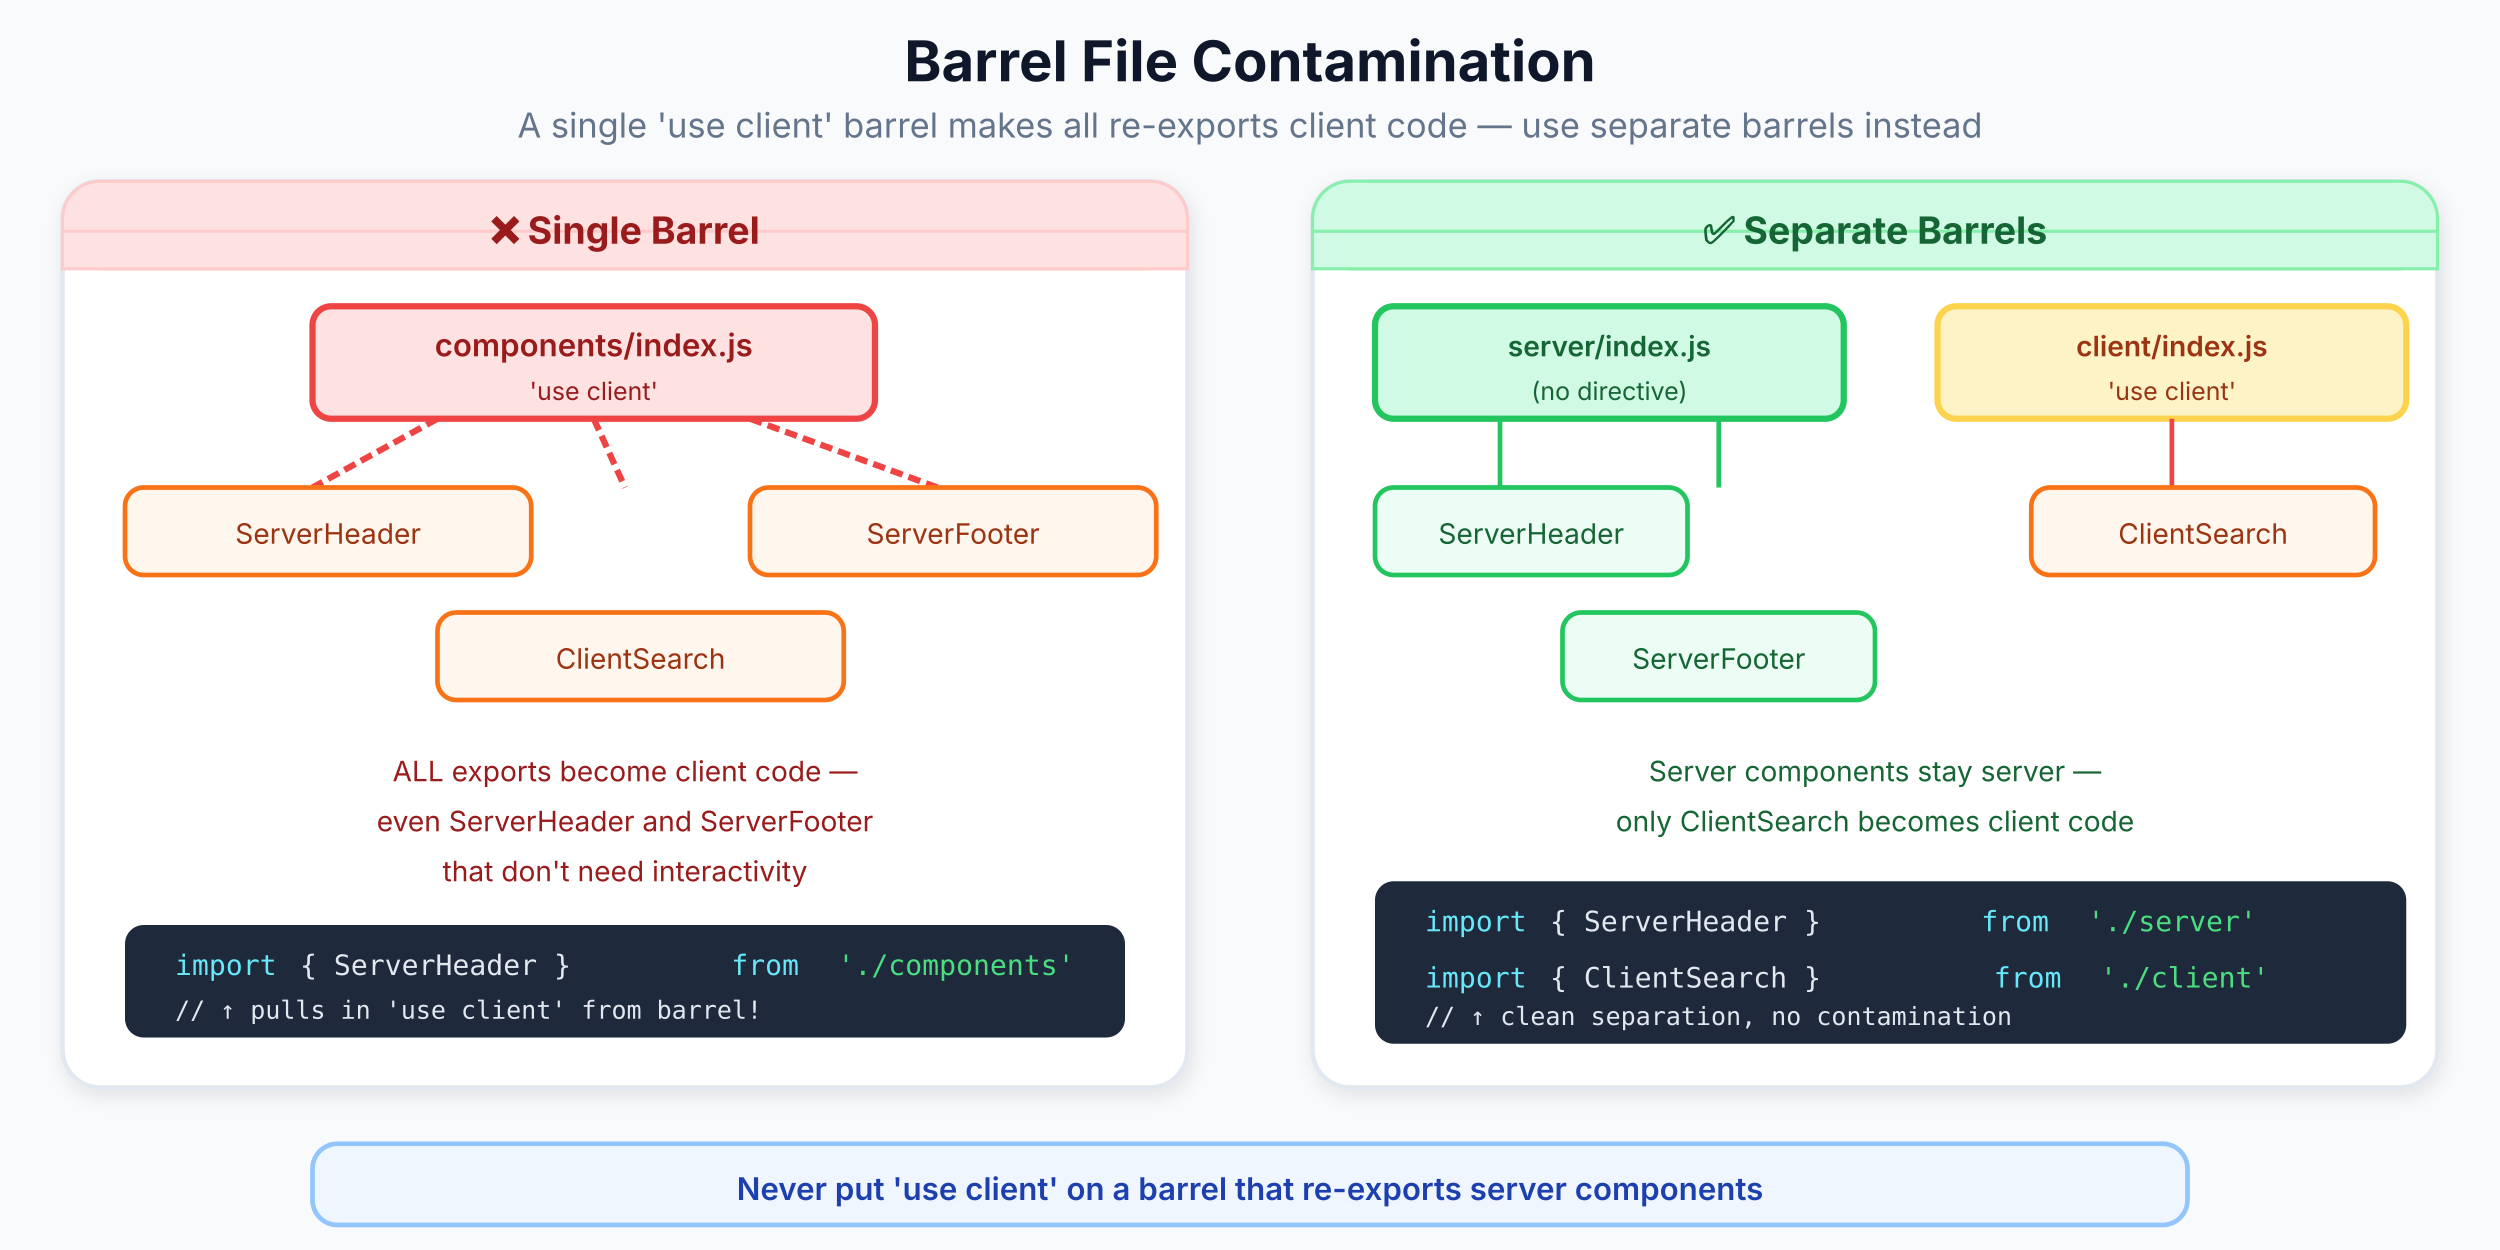
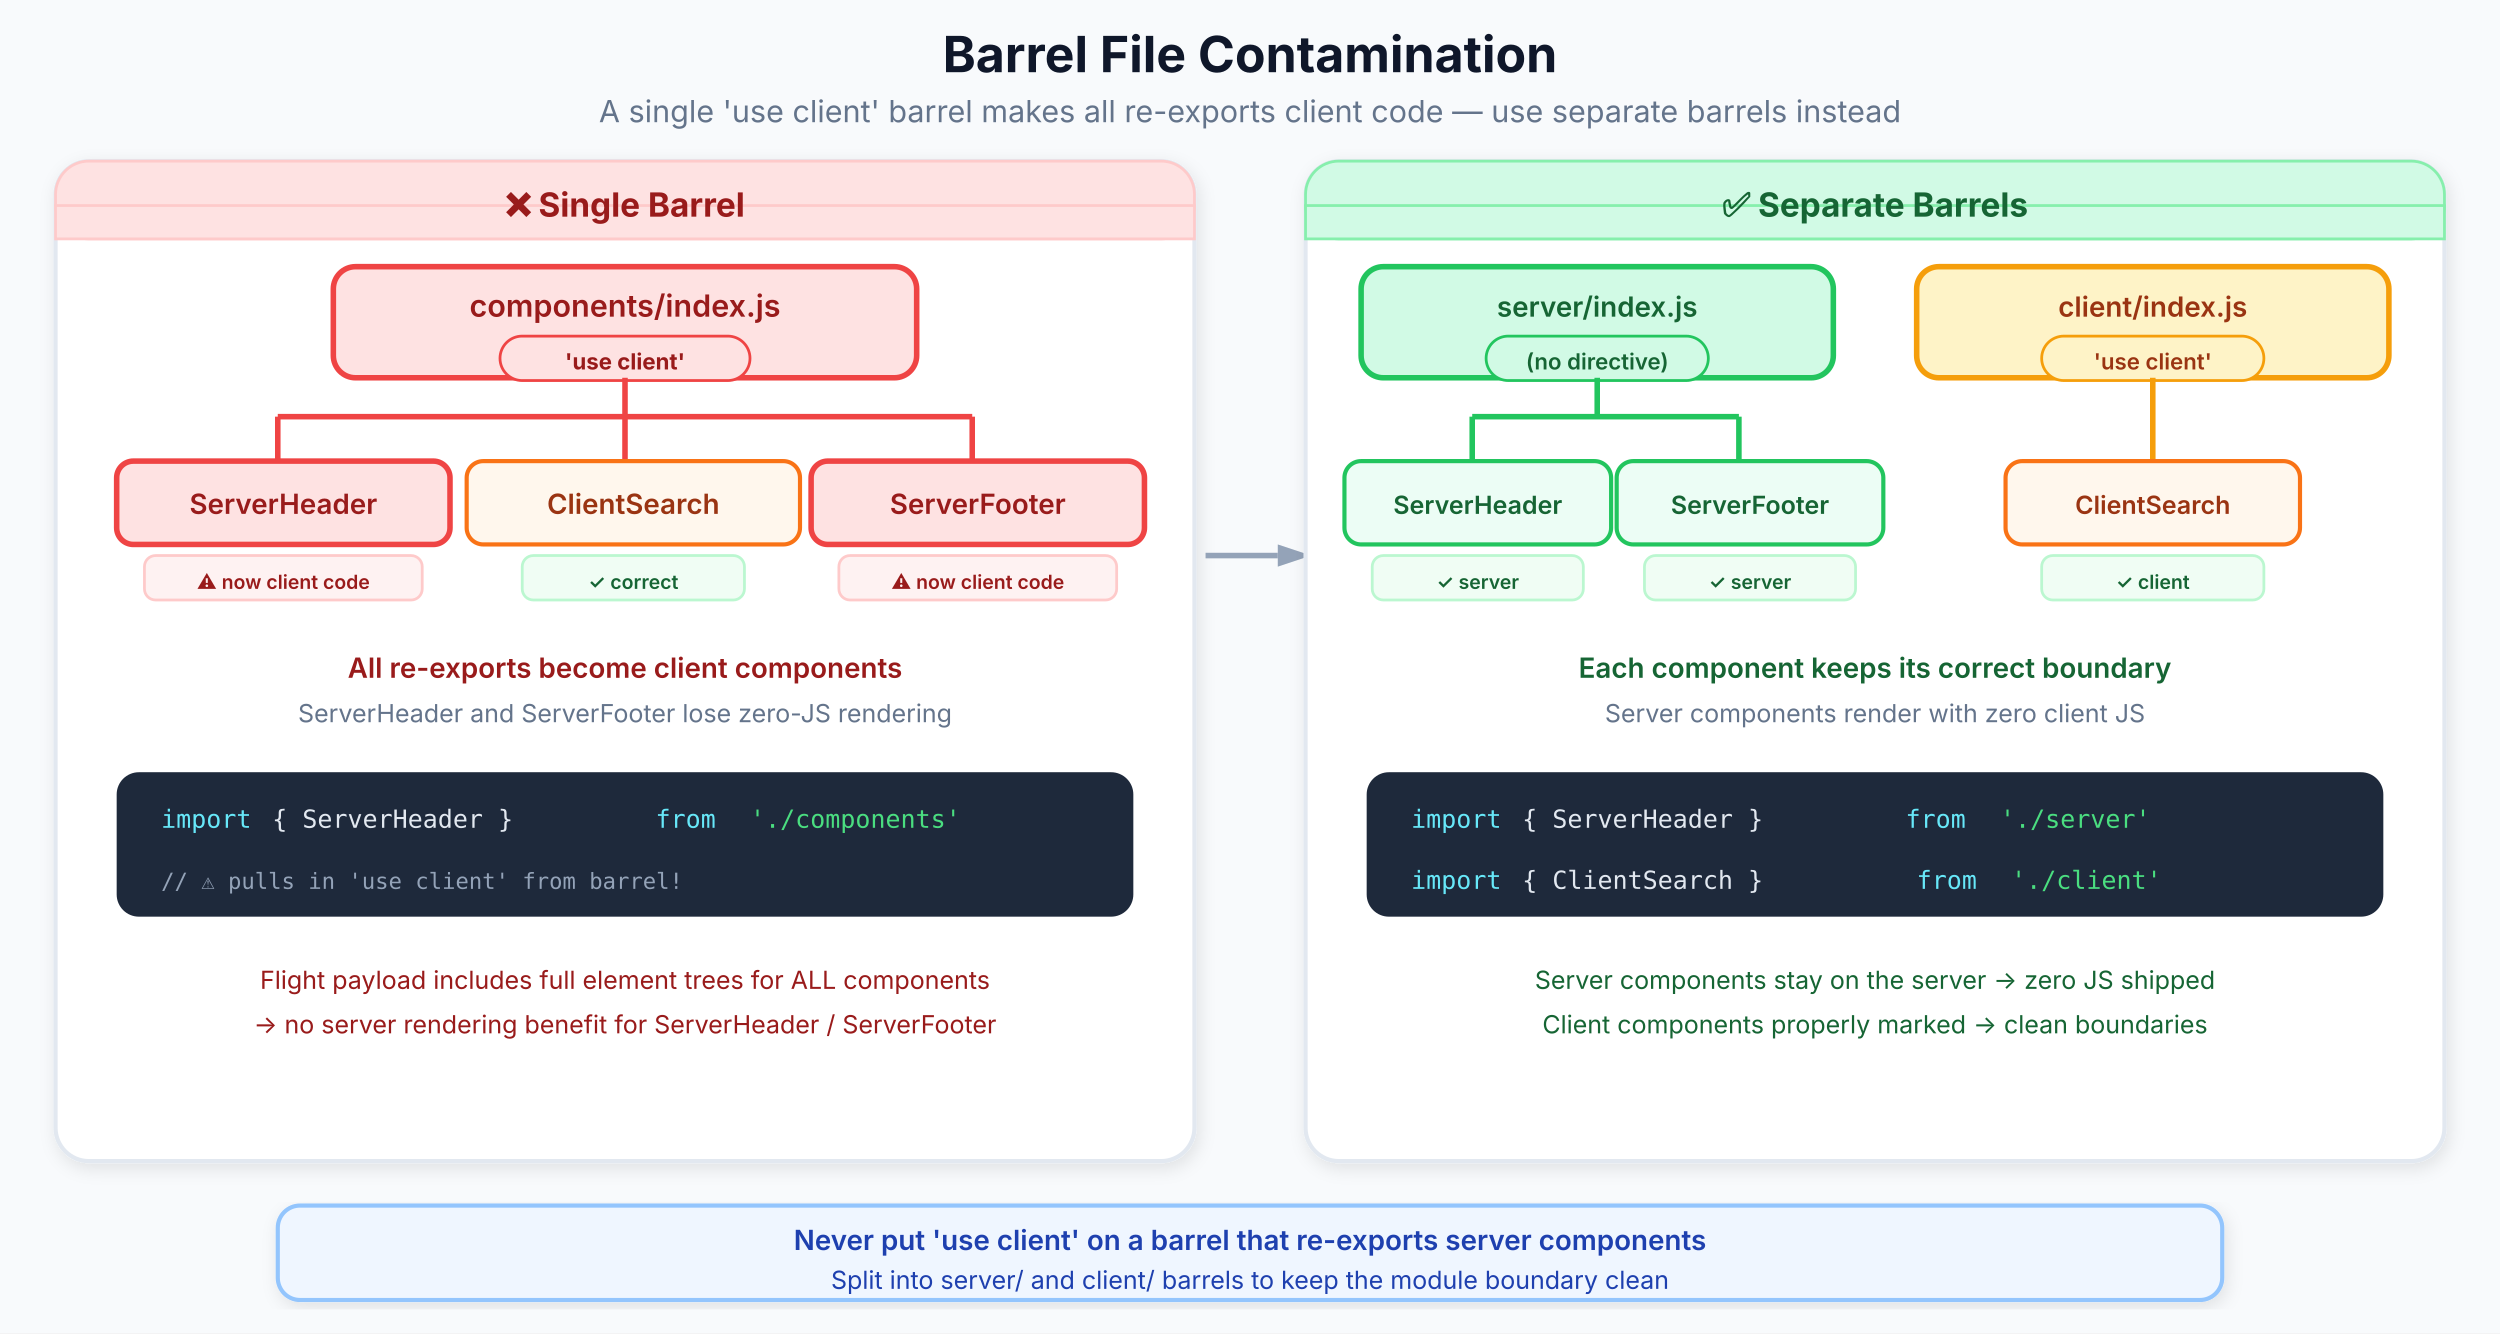
- <svg xmlns="http://www.w3.org/2000/svg" viewBox="0 0 800 400" font-family="system-ui, -apple-system, 'Segoe UI', sans-serif">
+ <svg xmlns="http://www.w3.org/2000/svg" viewBox="0 0 900 480" font-family="system-ui, -apple-system, 'Segoe UI', sans-serif">
  <defs>
    <filter id="shadow">
      <feDropShadow dx="1" dy="2" stdDeviation="3" flood-opacity="0.1" />
    </filter>
    <style>
      .bg { fill: #F8FAFC; }
      .title { fill: #0F172A; }
      .subtitle { fill: #64748B; }
      .card { fill: white; stroke: #E2E8F0; }
      .label-text { fill: #334155; }
      .label-sub { fill: #64748B; }
      .bad-header { fill: #FEE2E2; stroke: #FECACA; }
      .bad-text { fill: #991B1B; }
      .good-header { fill: #D1FAE5; stroke: #86EFAC; }
      .good-text { fill: #166534; }
-       .file-box { fill: #F1F5F9; stroke: #CBD5E1; }
-       .file-text { fill: #334155; }
      .server-file { fill: #ECFDF5; stroke: #22C55E; }
      .server-text { fill: #166534; }
      .client-file { fill: #FFF7ED; stroke: #F97316; }
      .client-text { fill: #9A3412; }
      .barrel-bad { fill: #FEE2E2; stroke: #EF4444; }
      .barrel-bad-text { fill: #991B1B; }
      .barrel-good-s { fill: #D1FAE5; stroke: #22C55E; }
-       .barrel-good-c { fill: #FEF3C7; stroke: #FCD34D; }
-       .import-line { stroke: #94A3B8; }
-       .contamination-line { stroke: #EF4444; }
+       .barrel-good-c { fill: #FEF3C7; stroke: #F59E0B; }
+       .contaminated { fill: #FEE2E2; stroke: #EF4444; }
+       .contaminated-text { fill: #991B1B; }
+       .tree-line { stroke: #94A3B8; }
+       .contam-line { stroke: #EF4444; }
      .clean-line { stroke: #22C55E; }
+       .client-line { stroke: #F59E0B; }
+       .badge-warn { fill: #FEF2F2; stroke: #FECACA; }
+       .badge-ok { fill: #F0FDF4; stroke: #BBF7D0; }
      .note-box { fill: #EFF6FF; stroke: #93C5FD; }
      .note-text { fill: #1E40AF; }
      .code-bg { fill: #1E293B; }
      .code-text { fill: #E2E8F0; }
      .code-keyword { fill: #67E8F9; }
      .code-string { fill: #4ADE80; }
+       .code-comment { fill: #94A3B8; }
+       .arrow-body { fill: #94A3B8; }

      @media (prefers-color-scheme: dark) {
        .bg { fill: #0F172A; }
        .title { fill: #F1F5F9; }
        .subtitle { fill: #94A3B8; }
        .card { fill: #1E293B; stroke: #334155; }
        .label-text { fill: #CBD5E1; }
        .label-sub { fill: #94A3B8; }
        .bad-header { fill: #450A0A; stroke: #F87171; }
        .bad-text { fill: #FCA5A5; }
        .good-header { fill: #052E16; stroke: #10B981; }
        .good-text { fill: #6EE7B7; }
-         .file-box { fill: #1E293B; stroke: #475569; }
-         .file-text { fill: #CBD5E1; }
        .server-file { fill: #052E16; stroke: #10B981; }
        .server-text { fill: #6EE7B7; }
        .client-file { fill: #431407; stroke: #F97316; }
        .client-text { fill: #FDBA74; }
        .barrel-bad { fill: #450A0A; stroke: #F87171; }
        .barrel-bad-text { fill: #FCA5A5; }
        .barrel-good-s { fill: #052E16; stroke: #10B981; }
        .barrel-good-c { fill: #422006; stroke: #F59E0B; }
-         .import-line { stroke: #64748B; }
-         .contamination-line { stroke: #F87171; }
+         .contaminated { fill: #450A0A; stroke: #F87171; }
+         .contaminated-text { fill: #FCA5A5; }
+         .tree-line { stroke: #64748B; }
+         .contam-line { stroke: #F87171; }
        .clean-line { stroke: #10B981; }
+         .client-line { stroke: #F59E0B; }
+         .badge-warn { fill: #450A0A; stroke: #7F1D1D; }
+         .badge-ok { fill: #052E16; stroke: #14532D; }
        .note-box { fill: #172554; stroke: #3B82F6; }
        .note-text { fill: #93C5FD; }
        .code-bg { fill: #0F172A; }
+         .arrow-body { fill: #64748B; }
      }
    </style>
  </defs>
-   <rect width="800" height="400" class="bg" />
-   <text x="400" y="26" text-anchor="middle" font-size="18" font-weight="700" class="title">Barrel File Contamination</text>
-   <text x="400" y="44" text-anchor="middle" font-size="11" class="subtitle">A single 'use client' barrel makes all re-exports client code — use separate barrels instead</text>
-   <rect x="20" y="58" width="360" height="290" rx="12" class="card" stroke-width="1.5" filter="url(#shadow)" />
-   <rect x="20" y="58" width="360" height="28" rx="12" class="bad-header" stroke-width="1" />
-   <rect x="20" y="74" width="360" height="12" class="bad-header" />
-   <text x="200" y="78" text-anchor="middle" font-size="12" font-weight="700" class="bad-text">❌ Single Barrel</text>
-   <rect x="100" y="98" width="180" height="36" rx="6" class="barrel-bad" stroke-width="2" />
-   <text x="190" y="114" text-anchor="middle" font-size="10" font-weight="600" class="barrel-bad-text">components/index.js</text>
-   <text x="190" y="128" text-anchor="middle" font-size="8" class="barrel-bad-text">'use client'</text>
-   <line x1="140" y1="134" x2="100" y2="156" class="contamination-line" stroke-width="2" stroke-dasharray="4 2" />
-   <line x1="190" y1="134" x2="200" y2="156" class="contamination-line" stroke-width="2" stroke-dasharray="4 2" />
-   <line x1="240" y1="134" x2="300" y2="156" class="contamination-line" stroke-width="2" stroke-dasharray="4 2" />
-   <rect x="40" y="156" width="130" height="28" rx="6" class="client-file" stroke-width="1.5" />
-   <text x="105" y="174" text-anchor="middle" font-size="9" class="client-text">ServerHeader</text>
-   <rect x="140" y="196" width="130" height="28" rx="6" class="client-file" stroke-width="1.5" />
-   <text x="205" y="214" text-anchor="middle" font-size="9" class="client-text">ClientSearch</text>
-   <rect x="240" y="156" width="130" height="28" rx="6" class="client-file" stroke-width="1.5" />
-   <text x="305" y="174" text-anchor="middle" font-size="9" class="client-text">ServerFooter</text>
-   <text x="200" y="250" text-anchor="middle" font-size="9" class="bad-text">ALL exports become client code —</text>
-   <text x="200" y="266" text-anchor="middle" font-size="9" class="bad-text">even ServerHeader and ServerFooter</text>
-   <text x="200" y="282" text-anchor="middle" font-size="9" class="bad-text">that don't need interactivity</text>
-   <rect x="40" y="296" width="320" height="36" rx="6" class="code-bg" />
-   <text x="56" y="312" font-family="ui-monospace, monospace" font-size="9" class="code-keyword">import</text>
-   <text x="96" y="312" font-family="ui-monospace, monospace" font-size="9" class="code-text"> { ServerHeader } </text>
-   <text x="234" y="312" font-family="ui-monospace, monospace" font-size="9" class="code-keyword">from</text>
-   <text x="268" y="312" font-family="ui-monospace, monospace" font-size="9" class="code-string"> './components'</text>
-   <text x="56" y="326" font-family="ui-monospace, monospace" font-size="8" class="code-text">// ↑ pulls in 'use client' from barrel!</text>
-   <rect x="420" y="58" width="360" height="290" rx="12" class="card" stroke-width="1.5" filter="url(#shadow)" />
-   <rect x="420" y="58" width="360" height="28" rx="12" class="good-header" stroke-width="1" />
-   <rect x="420" y="74" width="360" height="12" class="good-header" />
-   <text x="600" y="78" text-anchor="middle" font-size="12" font-weight="700" class="good-text">✅ Separate Barrels</text>
-   <rect x="440" y="98" width="150" height="36" rx="6" class="barrel-good-s" stroke-width="2" />
-   <text x="515" y="114" text-anchor="middle" font-size="9" font-weight="600" class="server-text">server/index.js</text>
-   <text x="515" y="128" text-anchor="middle" font-size="8" class="server-text">(no directive)</text>
-   <rect x="620" y="98" width="150" height="36" rx="6" class="barrel-good-c" stroke-width="2" />
-   <text x="695" y="114" text-anchor="middle" font-size="9" font-weight="600" class="client-text">client/index.js</text>
-   <text x="695" y="128" text-anchor="middle" font-size="8" class="client-text">'use client'</text>
-   <line x1="480" y1="134" x2="480" y2="156" class="clean-line" stroke-width="1.5" />
-   <line x1="550" y1="134" x2="550" y2="156" class="clean-line" stroke-width="1.5" />
-   <rect x="440" y="156" width="100" height="28" rx="6" class="server-file" stroke-width="1.5" />
-   <text x="490" y="174" text-anchor="middle" font-size="9" class="server-text">ServerHeader</text>
-   <rect x="500" y="196" width="100" height="28" rx="6" class="server-file" stroke-width="1.5" />
-   <text x="550" y="214" text-anchor="middle" font-size="9" class="server-text">ServerFooter</text>
-   <line x1="695" y1="134" x2="695" y2="156" class="contamination-line" stroke-width="1.5" />
-   <rect x="650" y="156" width="110" height="28" rx="6" class="client-file" stroke-width="1.5" />
-   <text x="705" y="174" text-anchor="middle" font-size="9" class="client-text">ClientSearch</text>
-   <text x="600" y="250" text-anchor="middle" font-size="9" class="good-text">Server components stay server —</text>
-   <text x="600" y="266" text-anchor="middle" font-size="9" class="good-text">only ClientSearch becomes client code</text>
-   <rect x="440" y="282" width="330" height="52" rx="6" class="code-bg" />
-   <text x="456" y="298" font-family="ui-monospace, monospace" font-size="9" class="code-keyword">import</text>
-   <text x="496" y="298" font-family="ui-monospace, monospace" font-size="9" class="code-text"> { ServerHeader } </text>
-   <text x="634" y="298" font-family="ui-monospace, monospace" font-size="9" class="code-keyword">from</text>
-   <text x="668" y="298" font-family="ui-monospace, monospace" font-size="9" class="code-string"> './server'</text>
-   <text x="456" y="316" font-family="ui-monospace, monospace" font-size="9" class="code-keyword">import</text>
-   <text x="496" y="316" font-family="ui-monospace, monospace" font-size="9" class="code-text"> { ClientSearch } </text>
-   <text x="638" y="316" font-family="ui-monospace, monospace" font-size="9" class="code-keyword">from</text>
-   <text x="672" y="316" font-family="ui-monospace, monospace" font-size="9" class="code-string"> './client'</text>
-   <text x="456" y="328" font-family="ui-monospace, monospace" font-size="8" class="code-text">// ↑ clean separation, no contamination</text>
-   <rect x="100" y="366" width="600" height="26" rx="8" class="note-box" stroke-width="1.5" />
-   <text x="400" y="384" text-anchor="middle" font-size="10" font-weight="600" class="note-text">Never put 'use client' on a barrel that re-exports server components</text>
+   <rect width="900" height="480" class="bg" />
+   <text x="450" y="26" text-anchor="middle" font-size="18" font-weight="700" class="title">Barrel File Contamination</text>
+   <text x="450" y="44" text-anchor="middle" font-size="11" class="subtitle">A single 'use client' barrel makes all re-exports client code — use separate barrels instead</text>
+   <rect x="20" y="58" width="410" height="360" rx="12" class="card" stroke-width="1.5" filter="url(#shadow)" />
+   <rect x="20" y="58" width="410" height="28" rx="12" class="bad-header" stroke-width="1" />
+   <rect x="20" y="74" width="410" height="12" class="bad-header" />
+   <text x="225" y="78" text-anchor="middle" font-size="12" font-weight="700" class="bad-text">❌ Single Barrel</text>
+   <rect x="120" y="96" width="210" height="40" rx="8" class="barrel-bad" stroke-width="2" />
+   <text x="225" y="114" text-anchor="middle" font-size="11" font-weight="600" class="barrel-bad-text">components/index.js</text>
+   <rect x="180" y="121" width="90" height="16" rx="8" class="barrel-bad" stroke-width="1" />
+   <text x="225" y="133" text-anchor="middle" font-size="8" font-weight="700" class="barrel-bad-text">'use client'</text>
+   <line x1="225" y1="136" x2="225" y2="150" class="contam-line" stroke-width="2" />
+   <line x1="100" y1="150" x2="350" y2="150" class="contam-line" stroke-width="2" />
+   <line x1="100" y1="150" x2="100" y2="166" class="contam-line" stroke-width="2" />
+   <line x1="225" y1="150" x2="225" y2="166" class="contam-line" stroke-width="2" />
+   <line x1="350" y1="150" x2="350" y2="166" class="contam-line" stroke-width="2" />
+   <rect x="42" y="166" width="120" height="30" rx="6" class="contaminated" stroke-width="2" />
+   <text x="102" y="185" text-anchor="middle" font-size="10" font-weight="600" class="contaminated-text">ServerHeader</text>
+   <rect x="52" y="200" width="100" height="16" rx="4" class="badge-warn" stroke-width="1" />
+   <text x="102" y="212" text-anchor="middle" font-size="7" font-weight="600" class="bad-text">⚠ now client code</text>
+   <rect x="168" y="166" width="120" height="30" rx="6" class="client-file" stroke-width="1.5" />
+   <text x="228" y="185" text-anchor="middle" font-size="10" font-weight="600" class="client-text">ClientSearch</text>
+   <rect x="188" y="200" width="80" height="16" rx="4" class="badge-ok" stroke-width="1" />
+   <text x="228" y="212" text-anchor="middle" font-size="7" font-weight="600" class="good-text">✓ correct</text>
+   <rect x="292" y="166" width="120" height="30" rx="6" class="contaminated" stroke-width="2" />
+   <text x="352" y="185" text-anchor="middle" font-size="10" font-weight="600" class="contaminated-text">ServerFooter</text>
+   <rect x="302" y="200" width="100" height="16" rx="4" class="badge-warn" stroke-width="1" />
+   <text x="352" y="212" text-anchor="middle" font-size="7" font-weight="600" class="bad-text">⚠ now client code</text>
+   <text x="225" y="244" text-anchor="middle" font-size="10" font-weight="600" class="bad-text">All re-exports become client components</text>
+   <text x="225" y="260" text-anchor="middle" font-size="9" class="label-sub">ServerHeader and ServerFooter lose zero-JS rendering</text>
+   <rect x="42" y="278" width="366" height="52" rx="8" class="code-bg" />
+   <text x="58" y="298" font-family="ui-monospace, monospace" font-size="9" class="code-keyword">import</text>
+   <text x="98" y="298" font-family="ui-monospace, monospace" font-size="9" class="code-text"> { ServerHeader } </text>
+   <text x="236" y="298" font-family="ui-monospace, monospace" font-size="9" class="code-keyword">from</text>
+   <text x="270" y="298" font-family="ui-monospace, monospace" font-size="9" class="code-string"> './components'</text>
+   <text x="58" y="320" font-family="ui-monospace, monospace" font-size="8" class="code-comment">// ⚠ pulls in 'use client' from barrel!</text>
+   <text x="225" y="356" text-anchor="middle" font-size="9" class="bad-text">Flight payload includes full element trees for ALL components</text>
+   <text x="225" y="372" text-anchor="middle" font-size="9" class="bad-text">→ no server rendering benefit for ServerHeader / ServerFooter</text>
+   <line x1="434" y1="200" x2="460" y2="200" class="tree-line" stroke-width="2" />
+   <polygon points="460,196 472,200 460,204" class="arrow-body" />
+   <rect x="470" y="58" width="410" height="360" rx="12" class="card" stroke-width="1.5" filter="url(#shadow)" />
+   <rect x="470" y="58" width="410" height="28" rx="12" class="good-header" stroke-width="1" />
+   <rect x="470" y="74" width="410" height="12" class="good-header" />
+   <text x="675" y="78" text-anchor="middle" font-size="12" font-weight="700" class="good-text">✅ Separate Barrels</text>
+   <rect x="490" y="96" width="170" height="40" rx="8" class="barrel-good-s" stroke-width="2" />
+   <text x="575" y="114" text-anchor="middle" font-size="10" font-weight="600" class="server-text">server/index.js</text>
+   <rect x="535" y="121" width="80" height="16" rx="8" class="barrel-good-s" stroke-width="1" />
+   <text x="575" y="133" text-anchor="middle" font-size="8" font-weight="600" class="server-text">(no directive)</text>
+   <rect x="690" y="96" width="170" height="40" rx="8" class="barrel-good-c" stroke-width="2" />
+   <text x="775" y="114" text-anchor="middle" font-size="10" font-weight="600" class="client-text">client/index.js</text>
+   <rect x="735" y="121" width="80" height="16" rx="8" class="barrel-good-c" stroke-width="1" />
+   <text x="775" y="133" text-anchor="middle" font-size="8" font-weight="600" class="client-text">'use client'</text>
+   <line x1="575" y1="136" x2="575" y2="150" class="clean-line" stroke-width="2" />
+   <line x1="530" y1="150" x2="626" y2="150" class="clean-line" stroke-width="2" />
+   <line x1="530" y1="150" x2="530" y2="166" class="clean-line" stroke-width="2" />
+   <line x1="626" y1="150" x2="626" y2="166" class="clean-line" stroke-width="2" />
+   <rect x="484" y="166" width="96" height="30" rx="6" class="server-file" stroke-width="1.5" />
+   <text x="532" y="185" text-anchor="middle" font-size="9" font-weight="600" class="server-text">ServerHeader</text>
+   <rect x="494" y="200" width="76" height="16" rx="4" class="badge-ok" stroke-width="1" />
+   <text x="532" y="212" text-anchor="middle" font-size="7" font-weight="600" class="good-text">✓ server</text>
+   <rect x="582" y="166" width="96" height="30" rx="6" class="server-file" stroke-width="1.5" />
+   <text x="630" y="185" text-anchor="middle" font-size="9" font-weight="600" class="server-text">ServerFooter</text>
+   <rect x="592" y="200" width="76" height="16" rx="4" class="badge-ok" stroke-width="1" />
+   <text x="630" y="212" text-anchor="middle" font-size="7" font-weight="600" class="good-text">✓ server</text>
+   <line x1="775" y1="136" x2="775" y2="166" class="client-line" stroke-width="2" />
+   <rect x="722" y="166" width="106" height="30" rx="6" class="client-file" stroke-width="1.5" />
+   <text x="775" y="185" text-anchor="middle" font-size="9" font-weight="600" class="client-text">ClientSearch</text>
+   <rect x="735" y="200" width="80" height="16" rx="4" class="badge-ok" stroke-width="1" />
+   <text x="775" y="212" text-anchor="middle" font-size="7" font-weight="600" class="good-text">✓ client</text>
+   <text x="675" y="244" text-anchor="middle" font-size="10" font-weight="600" class="good-text">Each component keeps its correct boundary</text>
+   <text x="675" y="260" text-anchor="middle" font-size="9" class="label-sub">Server components render with zero client JS</text>
+   <rect x="492" y="278" width="366" height="52" rx="8" class="code-bg" />
+   <text x="508" y="298" font-family="ui-monospace, monospace" font-size="9" class="code-keyword">import</text>
+   <text x="548" y="298" font-family="ui-monospace, monospace" font-size="9" class="code-text"> { ServerHeader } </text>
+   <text x="686" y="298" font-family="ui-monospace, monospace" font-size="9" class="code-keyword">from</text>
+   <text x="720" y="298" font-family="ui-monospace, monospace" font-size="9" class="code-string"> './server'</text>
+   <text x="508" y="320" font-family="ui-monospace, monospace" font-size="9" class="code-keyword">import</text>
+   <text x="548" y="320" font-family="ui-monospace, monospace" font-size="9" class="code-text"> { ClientSearch } </text>
+   <text x="690" y="320" font-family="ui-monospace, monospace" font-size="9" class="code-keyword">from</text>
+   <text x="724" y="320" font-family="ui-monospace, monospace" font-size="9" class="code-string"> './client'</text>
+   <text x="675" y="356" text-anchor="middle" font-size="9" class="good-text">Server components stay on the server → zero JS shipped</text>
+   <text x="675" y="372" text-anchor="middle" font-size="9" class="good-text">Client components properly marked → clean boundaries</text>
+   <rect x="100" y="434" width="700" height="34" rx="8" class="note-box" stroke-width="1.5" filter="url(#shadow)" />
+   <text x="450" y="450" text-anchor="middle" font-size="10" font-weight="600" class="note-text">Never put 'use client' on a barrel that re-exports server components</text>
+   <text x="450" y="464" text-anchor="middle" font-size="9" class="note-text">Split into server/ and client/ barrels to keep the module boundary clean</text>
</svg>
